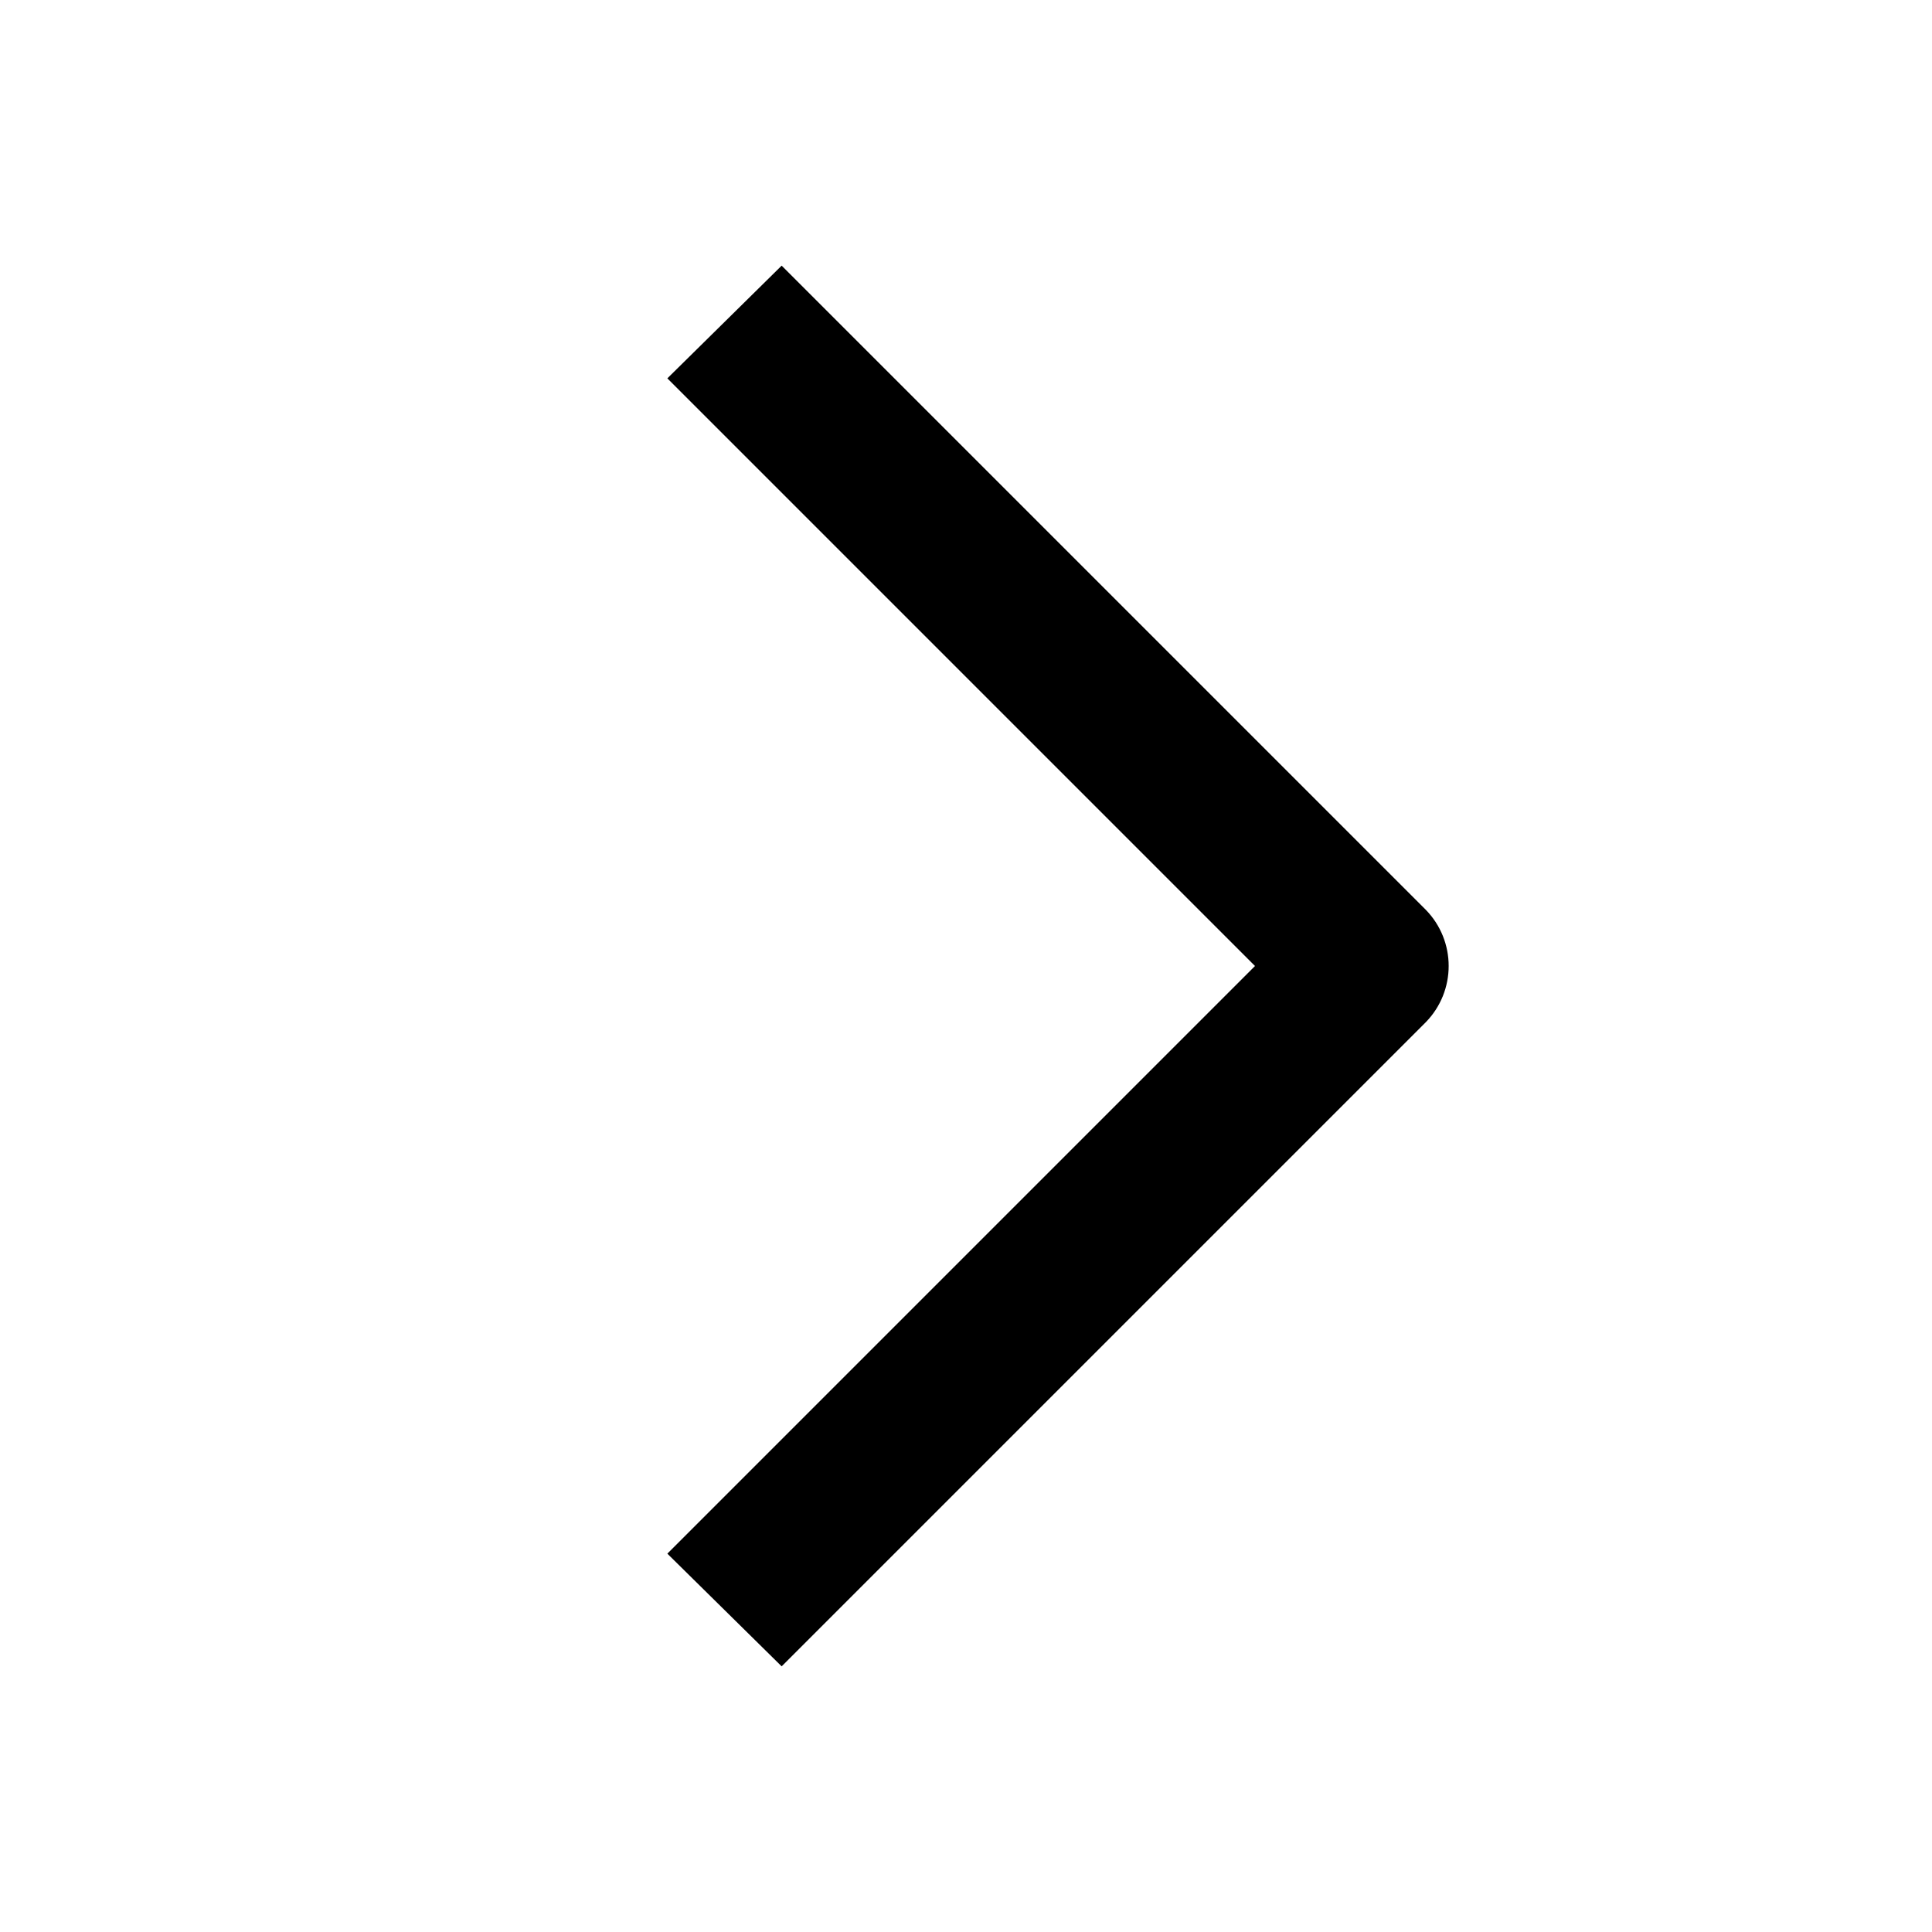
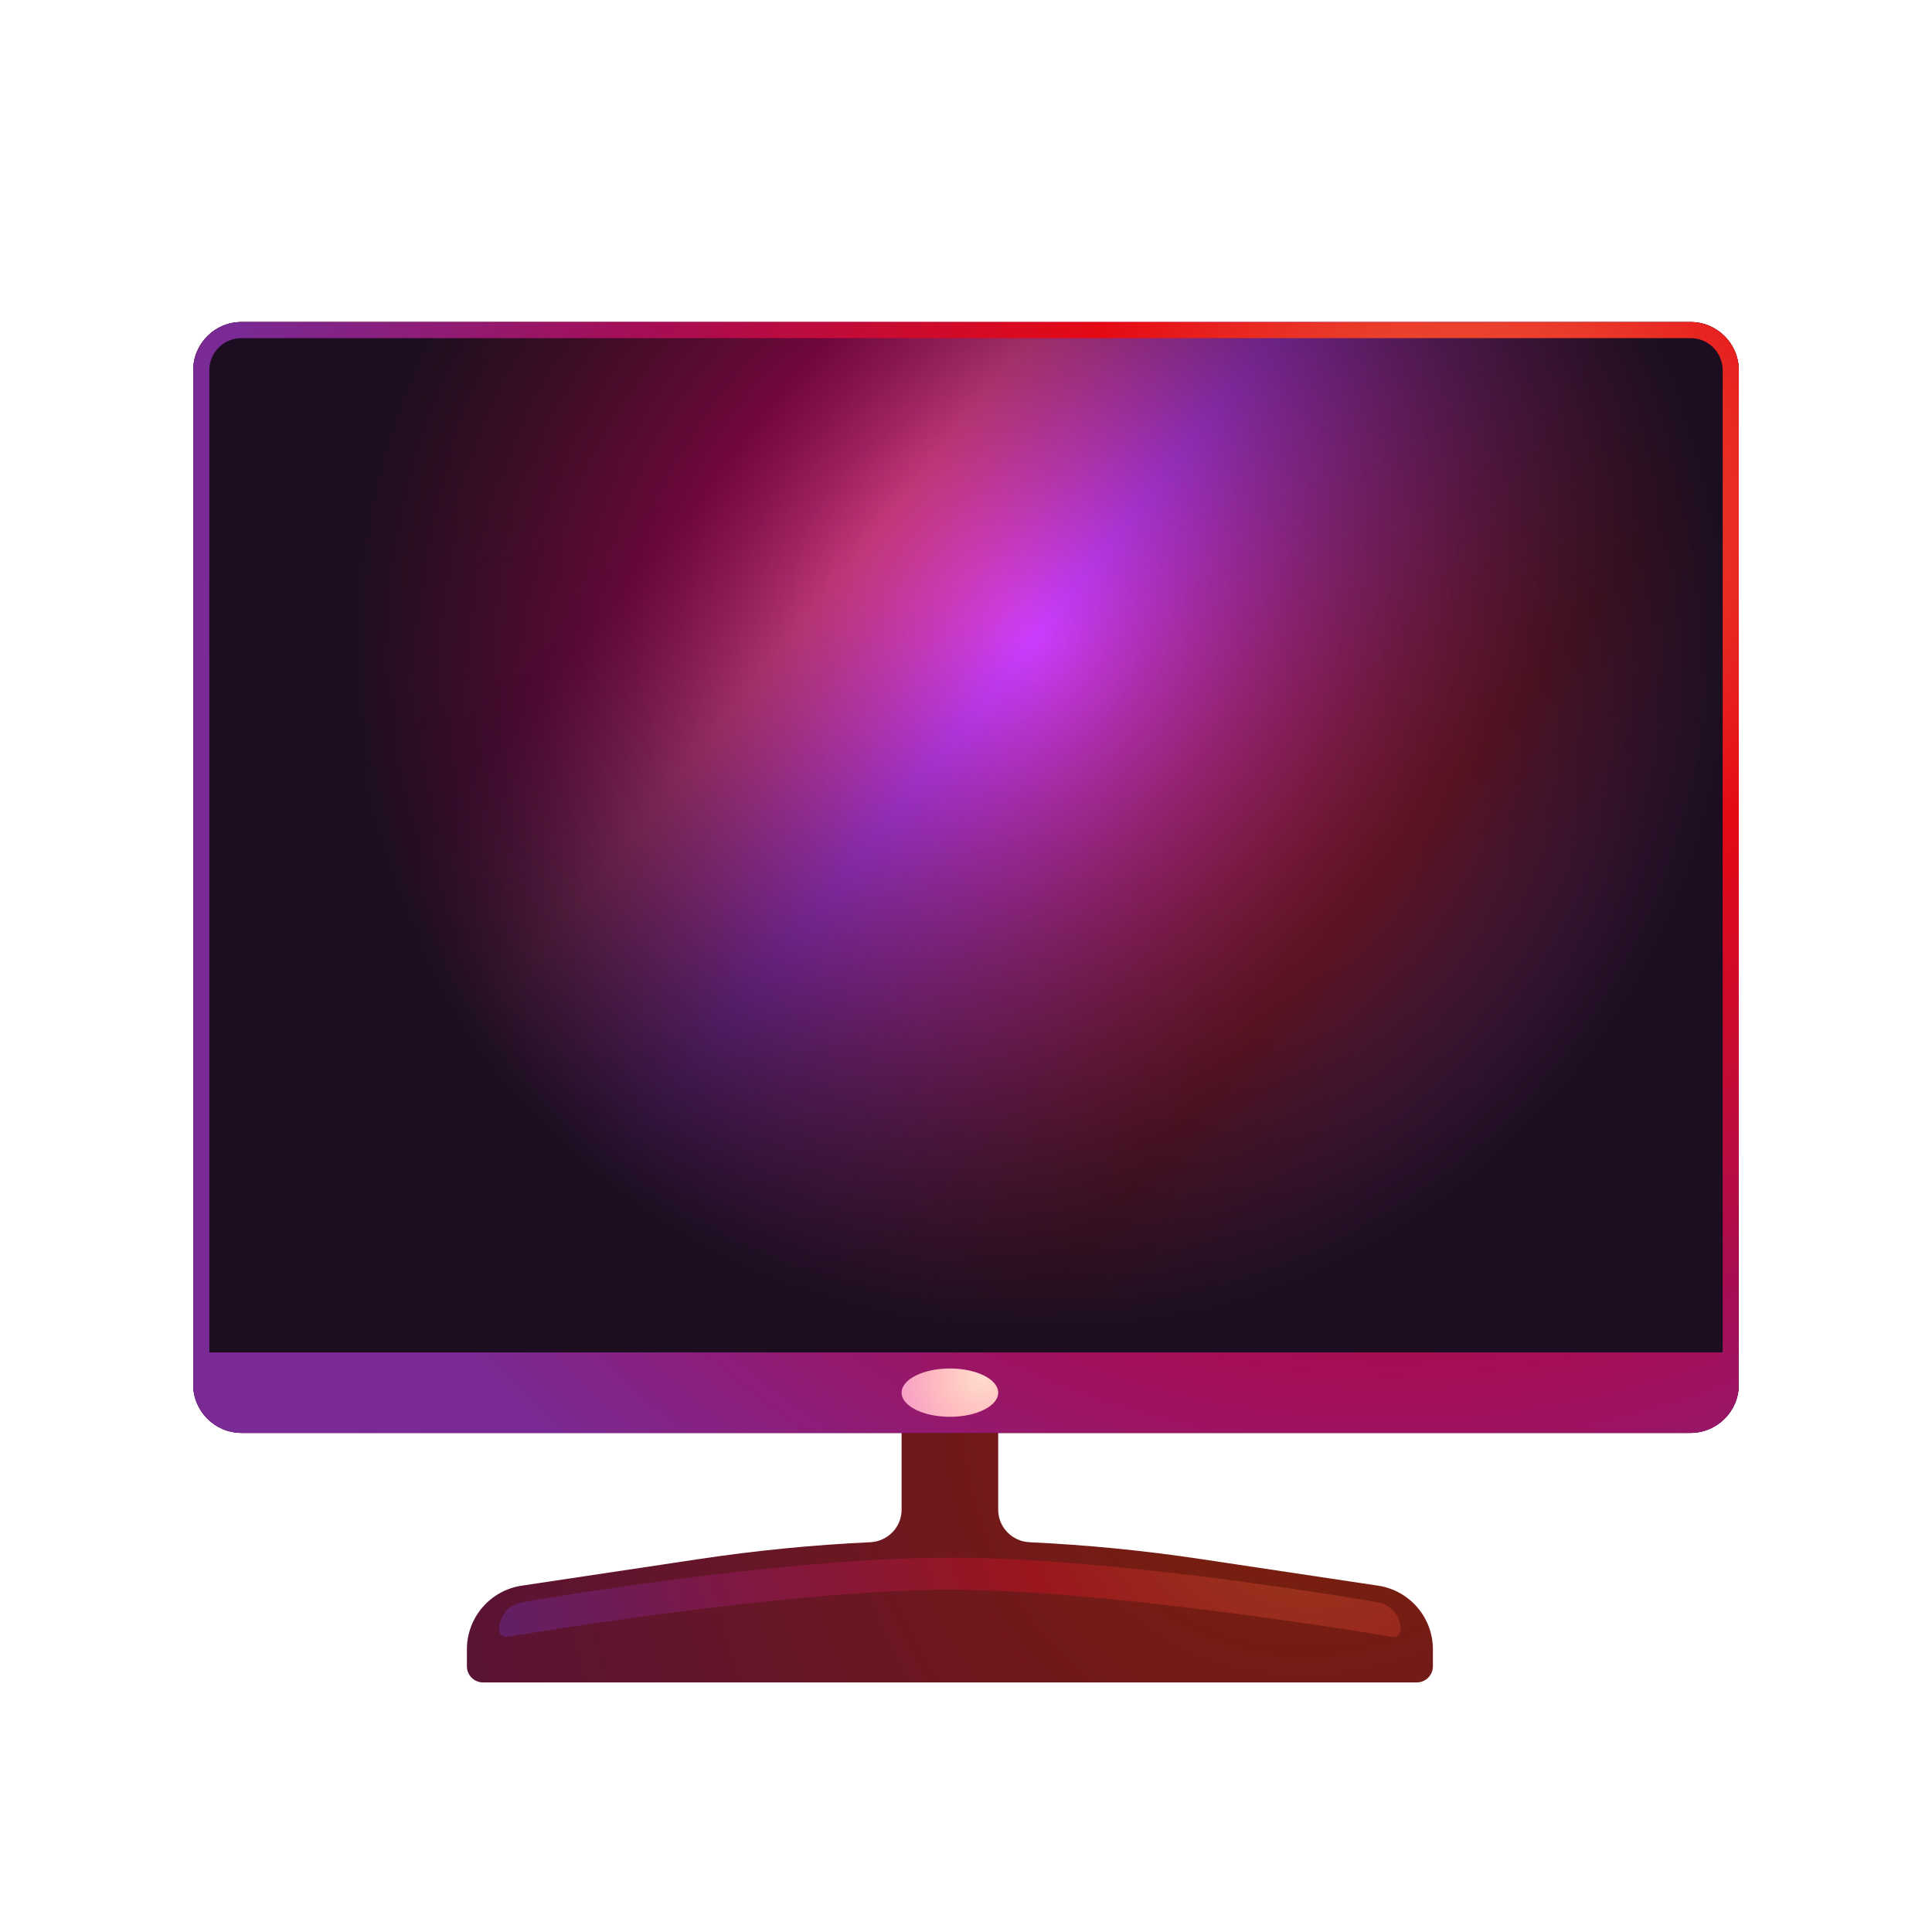
- <svg xmlns="http://www.w3.org/2000/svg" viewBox="0 0 24 24" width="24" height="24" data-icon="ChevronRightMedium" data-icon-id=":r4:" aria-hidden="true" fill="none" role="img">
-   <path fill="currentColor" fill-rule="evenodd" d="m15.59 12-7.3 7.3 1.42 1.4 8-8a1 1 0 0 0 0-1.4l-8-8-1.42 1.4z" clip-rule="evenodd" />
+ <svg xmlns="http://www.w3.org/2000/svg" width="72" height="72" viewBox="0 0 72 72" fill="none">
+   <g id="television-core-small">
+     <path id="Vector" fill-rule="evenodd" clip-rule="evenodd" d="M37.2 53.399C37.2 52.736 36.663 52.199 36 52.199H34.8C34.137 52.199 33.6 52.736 33.6 53.399V56.264C33.6 56.913 33.083 57.443 32.435 57.474C30.301 57.574 28.172 57.783 26.055 58.101L19.444 59.093C18.269 59.269 17.4 60.278 17.4 61.466V62.099C17.4 62.43 17.669 62.699 18 62.699H52.8C53.131 62.699 53.4 62.43 53.4 62.099V61.466C53.4 60.278 52.531 59.269 51.356 59.093L44.745 58.101C42.628 57.783 40.499 57.574 38.365 57.474C37.717 57.443 37.2 56.913 37.2 56.264V53.399Z" fill="url(#paint0_radial_5179_1308)" />
+     <path id="Vector_2" d="M18.6 60.739C18.6 60.231 18.959 59.796 19.46 59.711C22.02 59.278 29.759 58.051 35.4 58.051C41.041 58.051 48.78 59.278 51.34 59.711C51.841 59.796 52.2 60.231 52.2 60.739C52.2 60.902 52.057 61.027 51.897 61C50.122 60.707 40.97 59.241 35.4 59.241C29.829 59.241 20.678 60.707 18.903 61C18.742 61.027 18.6 60.902 18.6 60.739Z" fill="url(#paint1_radial_5179_1308)" />
+     <path id="Vector_3" d="M63 12H9C8.006 12 7.2 12.806 7.2 13.8V51.6C7.2 52.594 8.006 53.4 9 53.4H63C63.994 53.4 64.8 52.594 64.8 51.6V13.8C64.8 12.806 63.994 12 63 12Z" fill="url(#paint2_linear_5179_1308)" />
+     <path id="Vector_4" d="M63 12H9C8.006 12 7.2 12.806 7.2 13.8V51.6C7.2 52.594 8.006 53.4 9 53.4H63C63.994 53.4 64.8 52.594 64.8 51.6V13.8C64.8 12.806 63.994 12 63 12Z" fill="url(#paint3_radial_5179_1308)" />
+     <path id="Vector_5" fill-rule="evenodd" clip-rule="evenodd" d="M9 12.6H63C63.663 12.6 64.2 13.137 64.2 13.8V50.4H7.8V13.8C7.8 13.137 8.337 12.6 9 12.6ZM7.2 50.4V13.8C7.2 12.806 8.006 12 9 12H63C63.994 12 64.8 12.806 64.8 13.8V50.4V51.6C64.8 52.594 63.994 53.4 63 53.4H9C8.006 53.4 7.2 52.594 7.2 51.6V50.4Z" fill="url(#paint4_radial_5179_1308)" />
+     <path id="Vector_6" d="M35.4 52.8C36.394 52.8 37.2 52.397 37.2 51.9C37.2 51.403 36.394 51 35.4 51C34.406 51 33.6 51.403 33.6 51.9C33.6 52.397 34.406 52.8 35.4 52.8Z" fill="url(#paint5_radial_5179_1308)" />
+   </g>
+   <defs>
+     <radialGradient id="paint0_radial_5179_1308" cx="0" cy="0" r="1" gradientUnits="userSpaceOnUse" gradientTransform="translate(50.3269 49.3723) rotate(118.526) scale(55.1579 46.2871)">
+       <stop stop-color="#802600" />
+       <stop offset="0.333" stop-color="#6F181D" />
+       <stop offset="0.667" stop-color="#5B1333" />
+       <stop offset="1" stop-color="#391945" />
+     </radialGradient>
+     <radialGradient id="paint1_radial_5179_1308" cx="0" cy="0" r="1" gradientUnits="userSpaceOnUse" gradientTransform="translate(48.1077 53.6128) rotate(158.116) scale(32.7275 42.219)">
+       <stop stop-color="#99421D" />
+       <stop offset="0.333" stop-color="#99161D" />
+       <stop offset="0.667" stop-color="#7D1845" />
+       <stop offset="1" stop-color="#59216E" />
+     </radialGradient>
+     <linearGradient id="paint2_linear_5179_1308" x1="10.473" y1="14.957" x2="56.175" y2="51.481" gradientUnits="userSpaceOnUse">
+       <stop stop-color="#99161D" />
+       <stop offset="0.245" stop-color="#CA005B" />
+       <stop offset="0.347" stop-color="#FF479A" />
+       <stop offset="0.469" stop-color="#CC3CFF" />
+       <stop offset="0.736" stop-color="#BC1A22" />
+       <stop offset="1" stop-color="#C94FF5" />
+     </linearGradient>
+     <radialGradient id="paint3_radial_5179_1308" cx="0" cy="0" r="1" gradientUnits="userSpaceOnUse" gradientTransform="translate(38.6181 23.8286) rotate(90) scale(25.9571 25.8545)">
+       <stop stop-color="#1C0E20" stop-opacity="0" />
+       <stop offset="1" stop-color="#1C0E20" />
+     </radialGradient>
+     <radialGradient id="paint4_radial_5179_1308" cx="0" cy="0" r="1" gradientUnits="userSpaceOnUse" gradientTransform="translate(54 20.1938) rotate(144.293) scale(47.2897 44.8232)">
+       <stop stop-color="#EF7744" />
+       <stop offset="0.333" stop-color="#E50914" />
+       <stop offset="0.667" stop-color="#A70D53" />
+       <stop offset="1" stop-color="#792A95" />
+     </radialGradient>
+     <radialGradient id="paint5_radial_5179_1308" cx="0" cy="0" r="1" gradientUnits="userSpaceOnUse" gradientTransform="translate(36.525 51.3562) rotate(135) scale(4.58735)">
+       <stop stop-color="#FFDCCC" />
+       <stop offset="0.333" stop-color="#FFBDC0" />
+       <stop offset="0.667" stop-color="#F89DC6" />
+       <stop offset="1" stop-color="#E4A1FA" />
+     </radialGradient>
+   </defs>
</svg>
